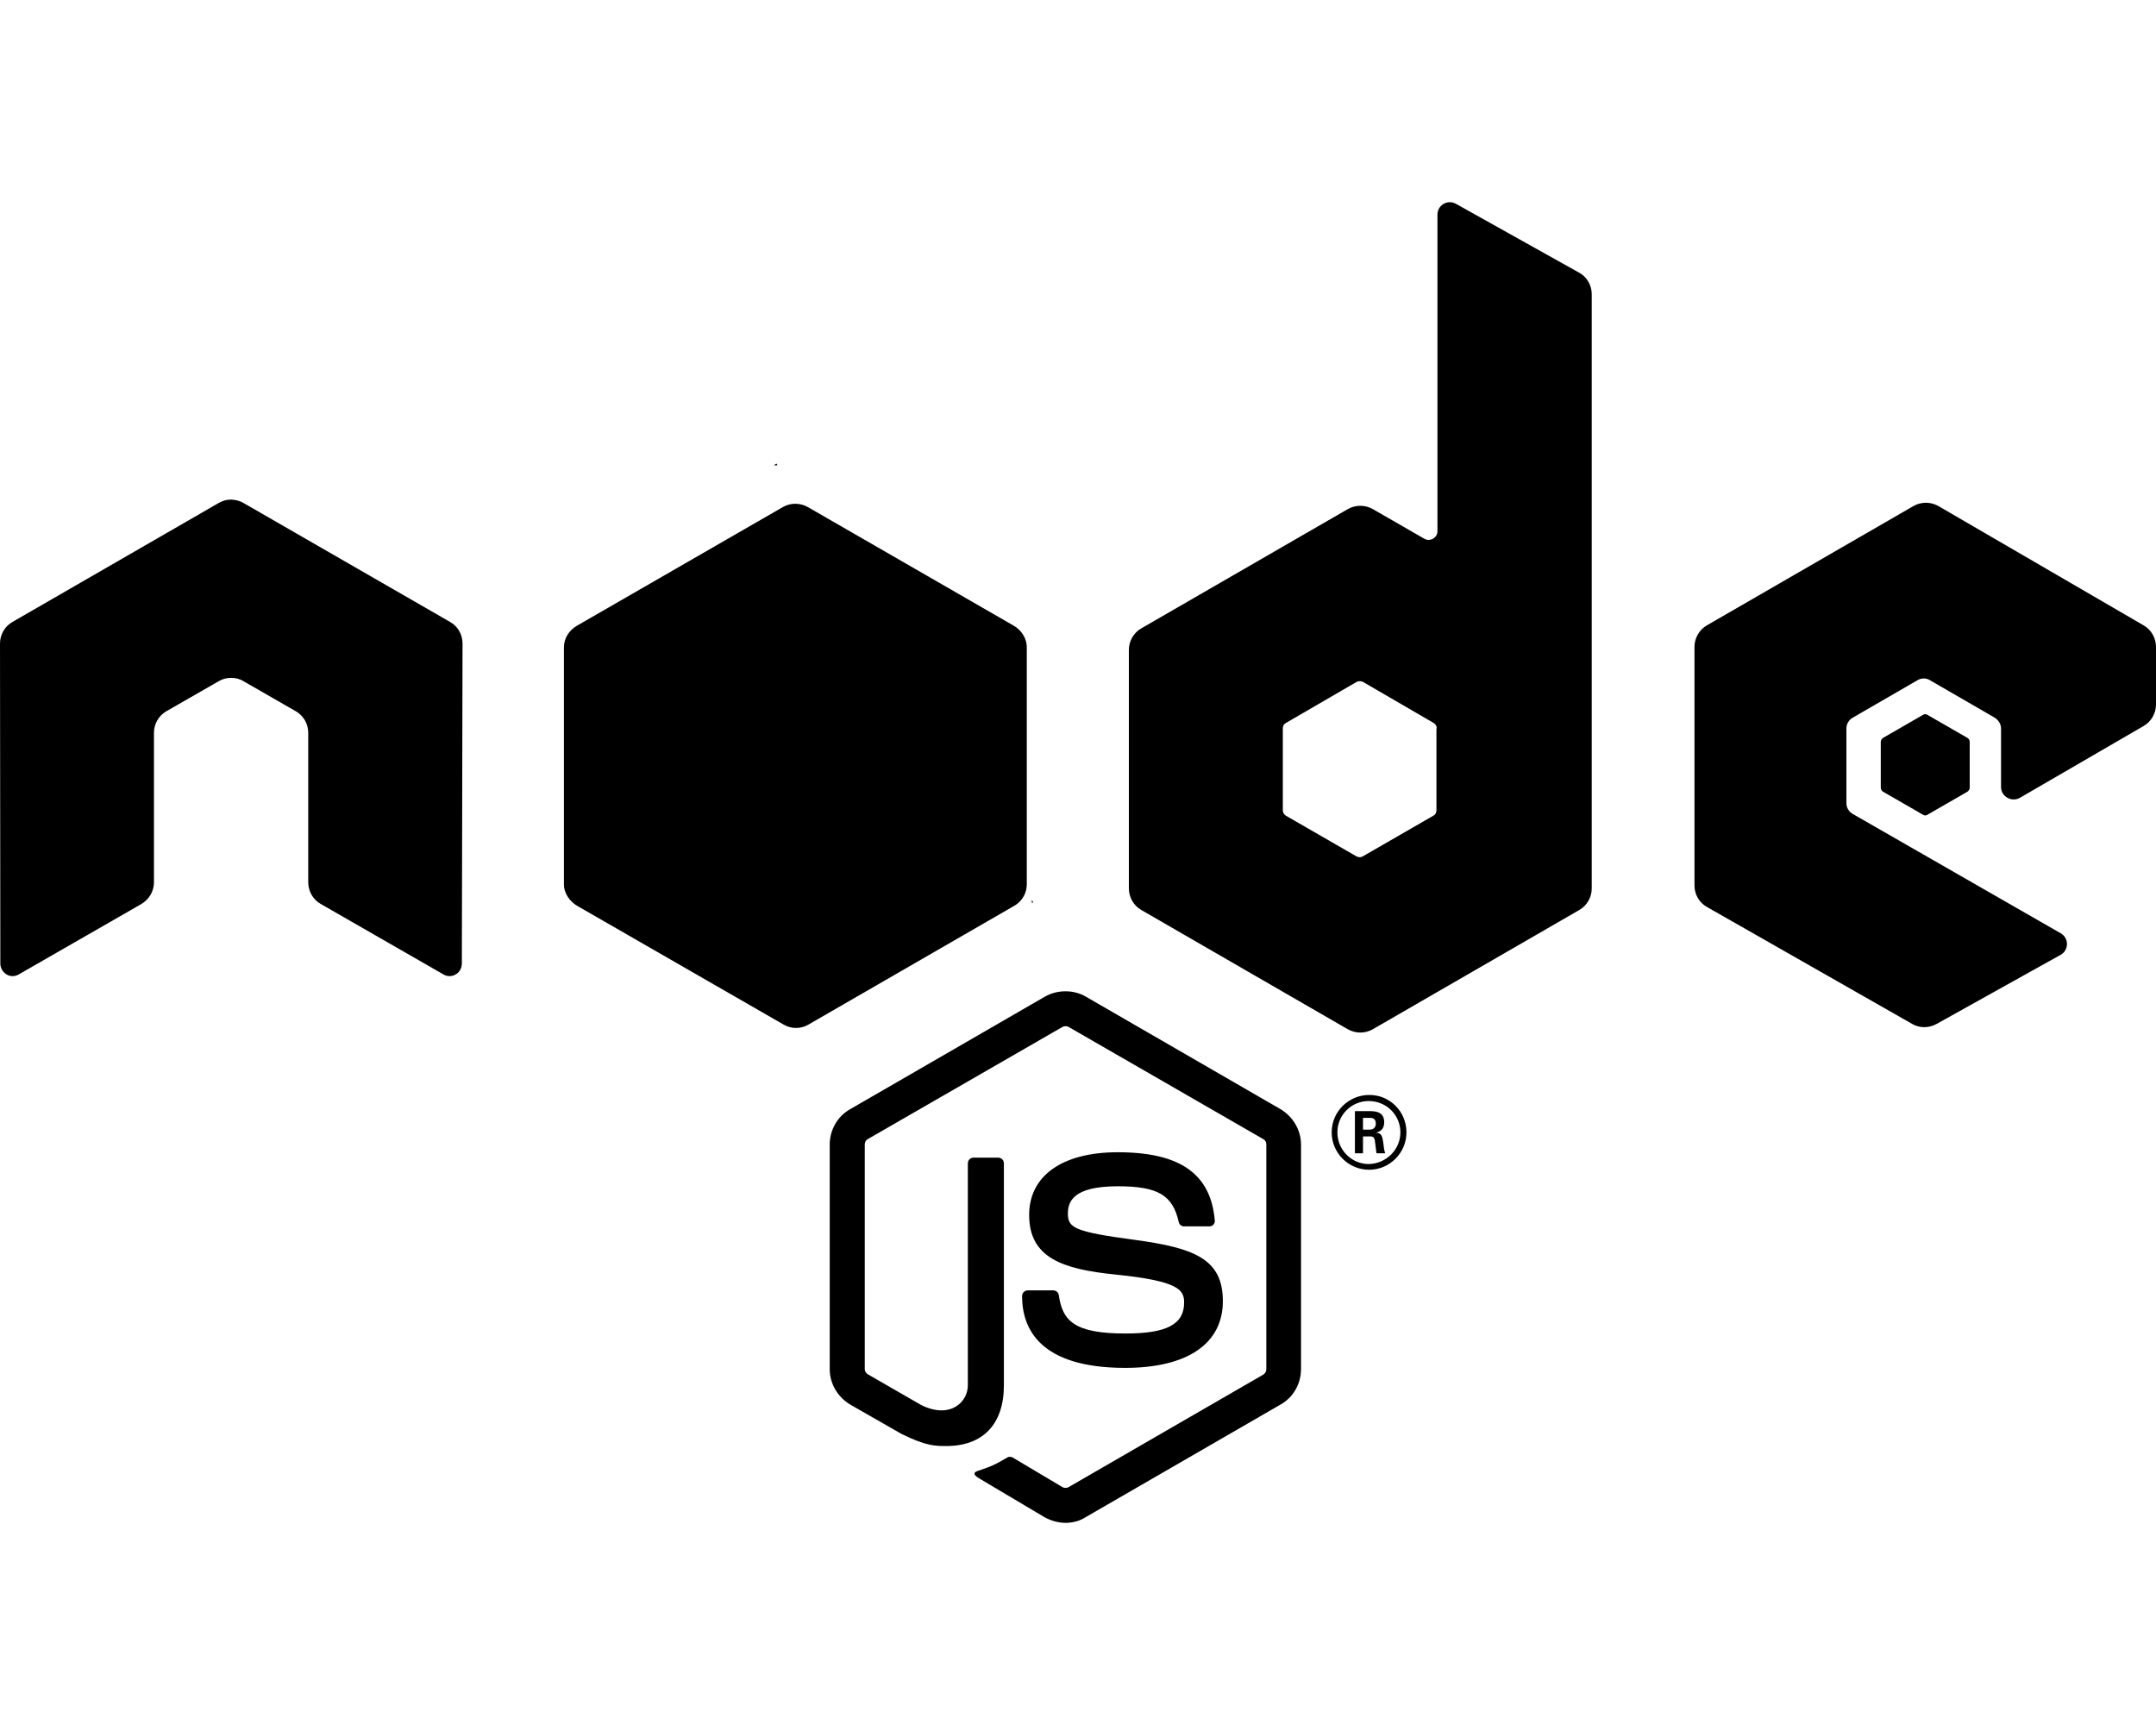
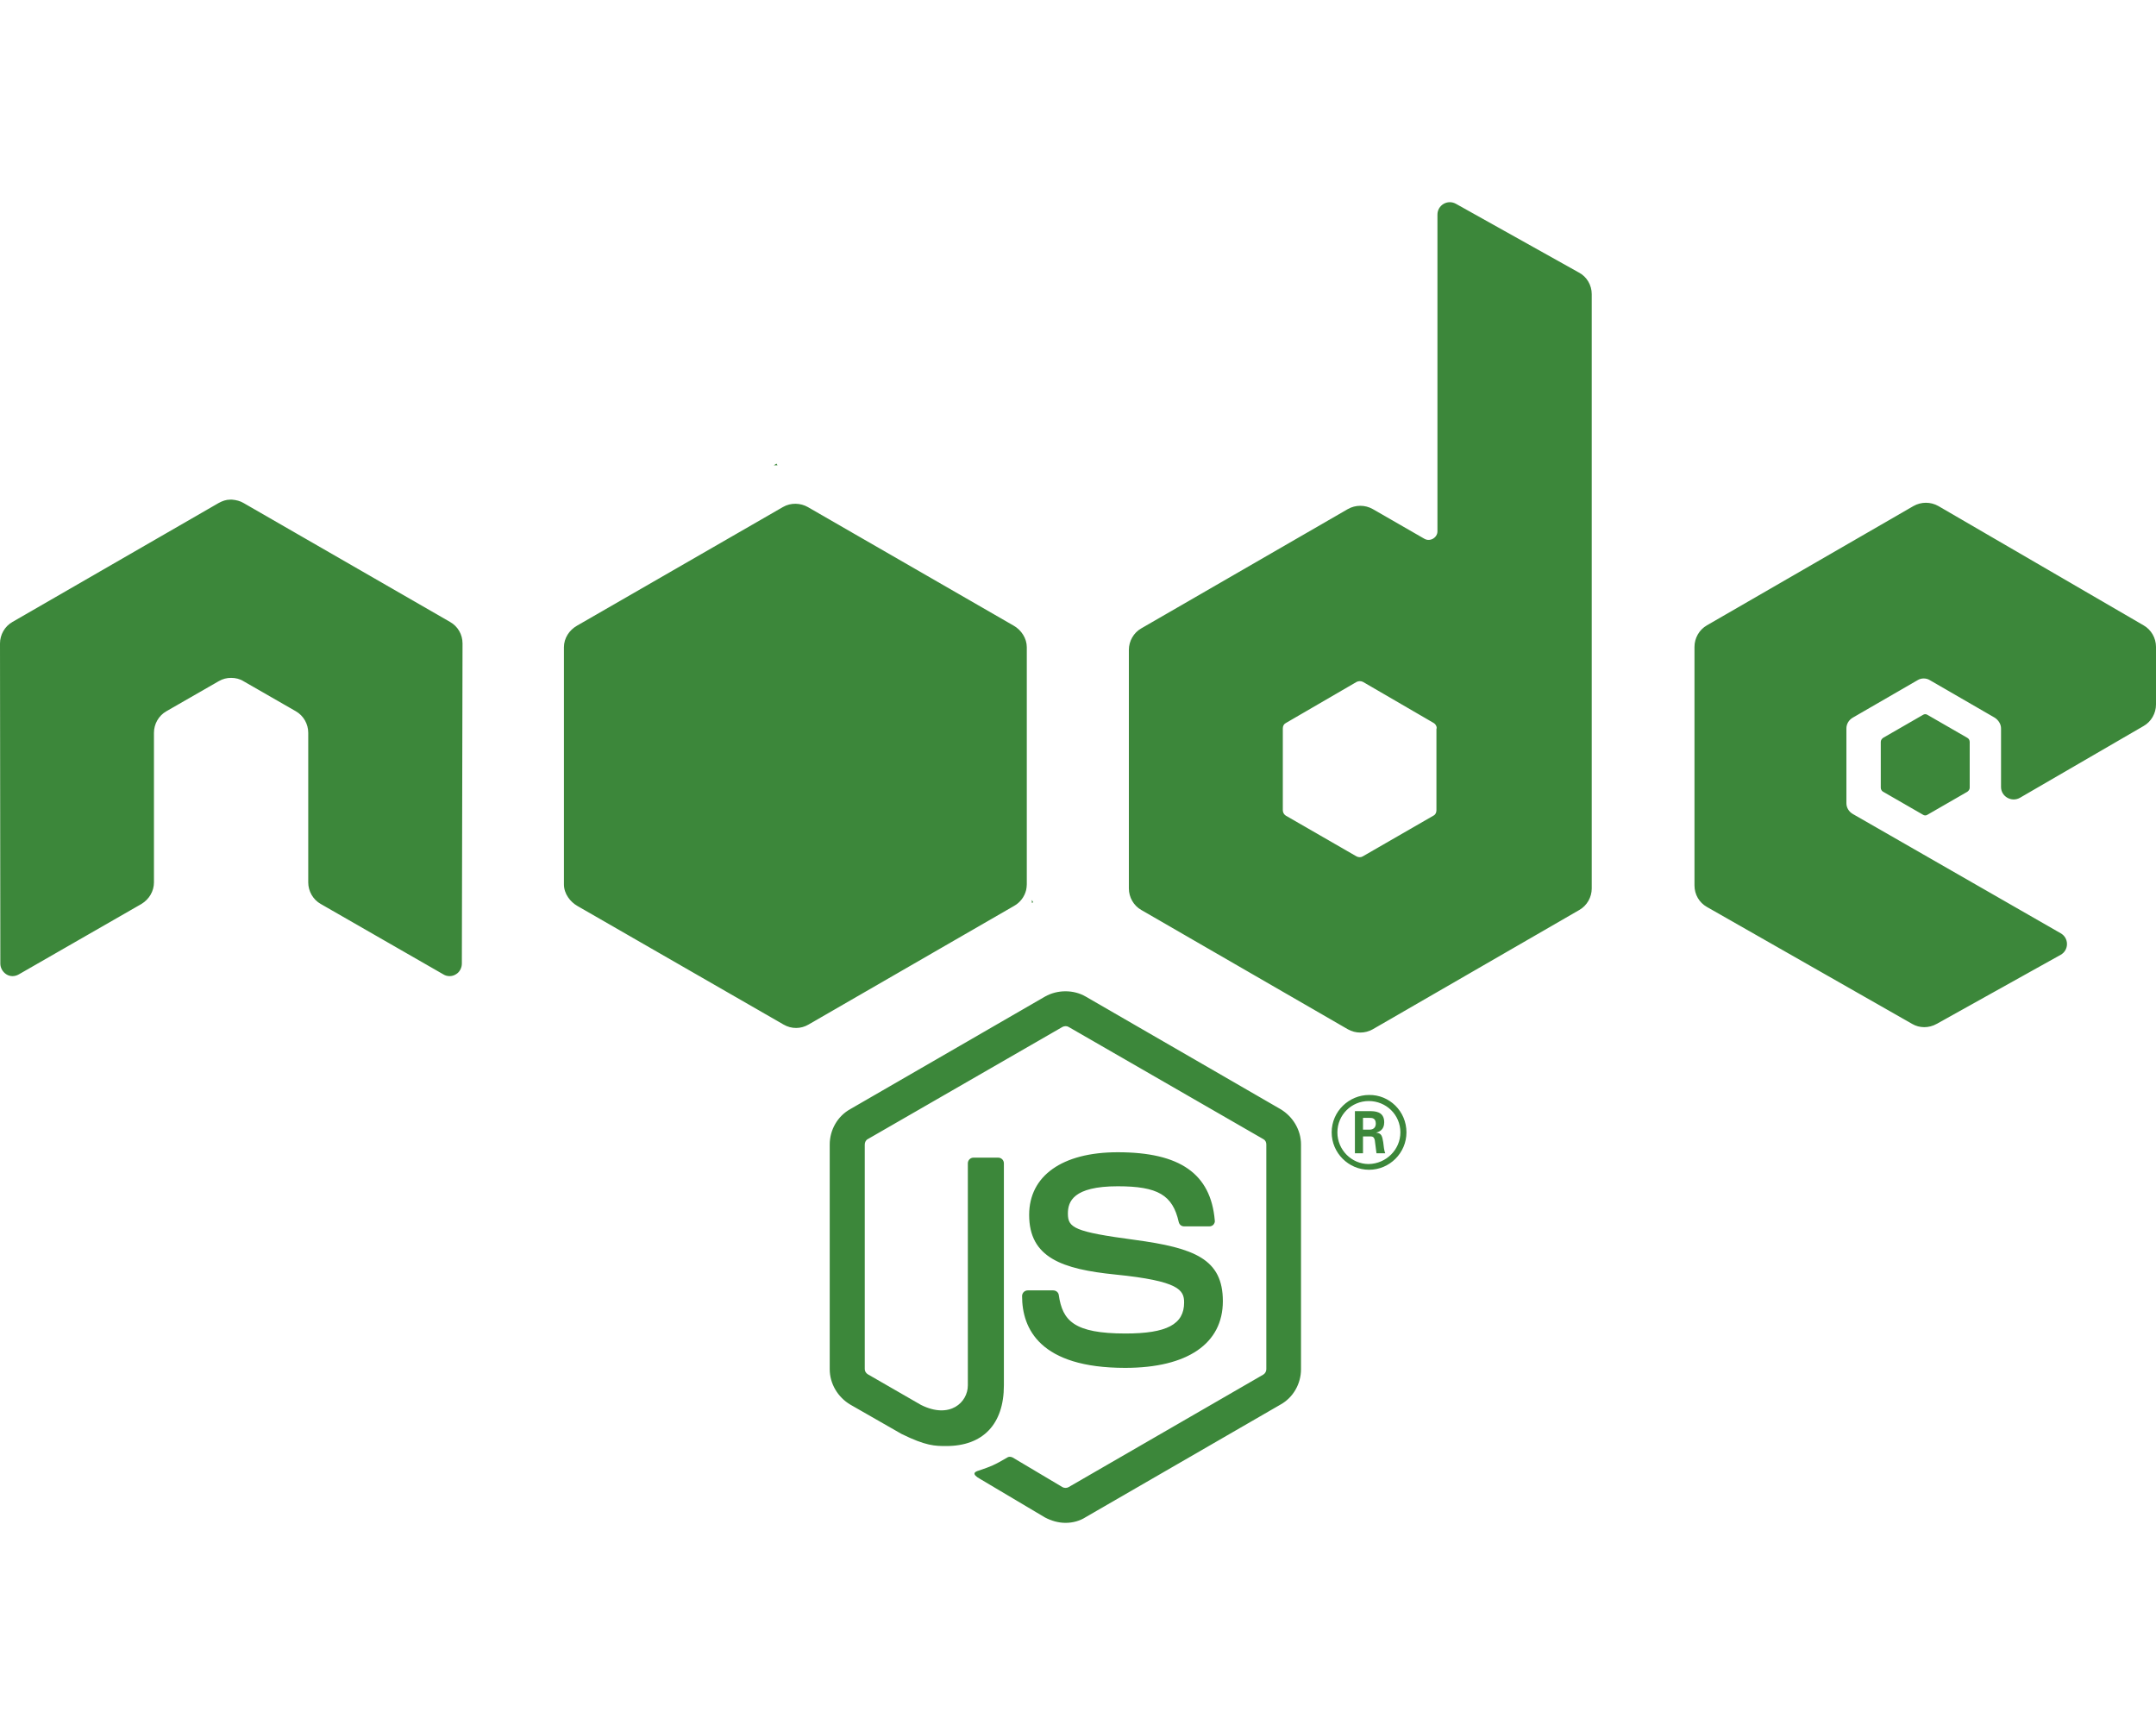
<svg xmlns="http://www.w3.org/2000/svg" aria-hidden="true" focusable="false" data-prefix="fab" data-icon="node" class="svg-inline--fa fa-node fa-w-20" role="img" viewBox="0 0 640 512">
-   <path fill="currentColor" d="M316.3 452c-2.1 0-4.2-.6-6.1-1.6L291 439c-2.9-1.6-1.5-2.2-.5-2.5 3.8-1.3 4.6-1.6 8.7-4 .4-.2 1-.1 1.4.1l14.8 8.8c.5.3 1.3.3 1.8 0L375 408c.5-.3.9-.9.9-1.6v-66.7c0-.7-.3-1.3-.9-1.6l-57.8-33.3c-.5-.3-1.2-.3-1.8 0l-57.8 33.3c-.6.3-.9 1-.9 1.6v66.7c0 .6.4 1.2.9 1.5l15.8 9.1c8.6 4.3 13.9-.8 13.9-5.8v-65.9c0-.9.7-1.7 1.7-1.7h7.3c.9 0 1.7.7 1.7 1.7v65.9c0 11.5-6.2 18-17.1 18-3.3 0-6 0-13.3-3.6l-15.2-8.7c-3.7-2.2-6.1-6.2-6.1-10.5v-66.7c0-4.3 2.3-8.4 6.1-10.5l57.8-33.4c3.7-2.1 8.5-2.1 12.1 0l57.8 33.4c3.7 2.2 6.1 6.2 6.1 10.5v66.7c0 4.3-2.3 8.4-6.1 10.5l-57.8 33.4c-1.7 1.1-3.8 1.7-6 1.7zm46.7-65.8c0-12.5-8.4-15.8-26.2-18.2-18-2.4-19.8-3.6-19.8-7.8 0-3.5 1.5-8.1 14.8-8.1 11.9 0 16.3 2.6 18.1 10.6.2.8.8 1.3 1.6 1.3h7.5c.5 0 .9-.2 1.2-.5.3-.4.5-.8.4-1.3-1.2-13.8-10.3-20.2-28.8-20.2-16.5 0-26.3 7-26.3 18.6 0 12.7 9.8 16.1 25.6 17.7 18.9 1.9 20.4 4.6 20.4 8.3 0 6.5-5.2 9.2-17.4 9.2-15.3 0-18.7-3.8-19.8-11.4-.1-.8-.8-1.4-1.7-1.4h-7.5c-.9 0-1.7.7-1.7 1.7 0 9.7 5.3 21.3 30.6 21.3 18.5 0 29-7.2 29-19.8zm54.5-50.1c0 6.1-5 11.1-11.1 11.1s-11.1-5-11.1-11.1c0-6.3 5.2-11.1 11.1-11.1 6-.1 11.1 4.8 11.1 11.1zm-1.8 0c0-5.2-4.2-9.3-9.4-9.3-5.1 0-9.3 4.1-9.3 9.3 0 5.2 4.2 9.4 9.3 9.4 5.2-.1 9.4-4.3 9.4-9.4zm-4.5 6.2h-2.6c-.1-.6-.5-3.8-.5-3.9-.2-.7-.4-1.1-1.3-1.1h-2.2v5h-2.4v-12.5h4.3c1.5 0 4.4 0 4.4 3.3 0 2.3-1.5 2.8-2.4 3.1 1.7.1 1.8 1.2 2.1 2.8.1 1 .3 2.7.6 3.3zm-2.8-8.8c0-1.7-1.2-1.7-1.8-1.7h-2v3.5h1.9c1.6 0 1.9-1.1 1.9-1.8zM137.3 191c0-2.7-1.4-5.1-3.7-6.4l-61.3-35.3c-1-.6-2.2-.9-3.4-1h-.6c-1.2 0-2.3.4-3.4 1L3.7 184.6C1.4 185.9 0 188.4 0 191l.1 95c0 1.3.7 2.5 1.8 3.2 1.1.7 2.5.7 3.7 0L42 268.3c2.3-1.4 3.7-3.8 3.7-6.4v-44.4c0-2.6 1.4-5.1 3.7-6.4l15.5-8.9c1.2-.7 2.4-1 3.7-1 1.3 0 2.6.3 3.7 1l15.5 8.9c2.3 1.3 3.7 3.8 3.7 6.4v44.4c0 2.6 1.4 5.1 3.7 6.4l36.4 20.9c1.1.7 2.6.7 3.7 0 1.1-.6 1.8-1.9 1.8-3.2l.2-95zM472.5 87.3v176.4c0 2.6-1.4 5.1-3.7 6.4l-61.3 35.4c-2.3 1.3-5.1 1.3-7.4 0l-61.3-35.4c-2.3-1.3-3.7-3.8-3.7-6.4v-70.8c0-2.6 1.4-5.1 3.7-6.4l61.3-35.4c2.3-1.3 5.1-1.3 7.4 0l15.3 8.8c1.7 1 3.9-.3 3.9-2.2v-94c0-2.8 3-4.6 5.5-3.2l36.5 20.4c2.3 1.2 3.8 3.7 3.8 6.4zm-46 128.9c0-.7-.4-1.3-.9-1.6l-21-12.2c-.6-.3-1.3-.3-1.9 0l-21 12.2c-.6.3-.9.9-.9 1.6v24.3c0 .7.4 1.3.9 1.6l21 12.1c.6.3 1.3.3 1.8 0l21-12.1c.6-.3.9-.9.9-1.6v-24.3zm209.8-.7c2.3-1.3 3.7-3.8 3.7-6.4V192c0-2.6-1.4-5.1-3.7-6.4l-60.9-35.4c-2.3-1.3-5.1-1.3-7.4 0l-61.3 35.4c-2.3 1.3-3.7 3.8-3.7 6.4v70.8c0 2.7 1.4 5.1 3.7 6.4l60.9 34.7c2.2 1.3 5 1.3 7.3 0l36.8-20.5c2.5-1.4 2.5-5 0-6.4L550 241.6c-1.2-.7-1.9-1.9-1.9-3.2v-22.2c0-1.3.7-2.5 1.9-3.2l19.2-11.1c1.1-.7 2.6-.7 3.7 0l19.2 11.1c1.1.7 1.9 1.9 1.9 3.2v17.4c0 2.8 3.1 4.6 5.6 3.2l36.7-21.3zM559 219c-.4.3-.7.7-.7 1.2v13.6c0 .5.3 1 .7 1.2l11.8 6.8c.4.3 1 .3 1.4 0L584 235c.4-.3.7-.7.7-1.2v-13.6c0-.5-.3-1-.7-1.2l-11.8-6.8c-.4-.3-1-.3-1.4 0L559 219zm-254.2 43.5v-70.4c0-2.6-1.6-5.1-3.9-6.4l-61.1-35.2c-2.1-1.2-5-1.4-7.4 0l-61.1 35.2c-2.3 1.3-3.9 3.7-3.9 6.4v70.4c0 2.8 1.9 5.2 4 6.4l61.2 35.2c2.4 1.4 5.2 1.3 7.4 0l61-35.2c1.8-1 3.1-2.7 3.6-4.7.1-.5.2-1.1.2-1.7zm-74.3-124.9l-.8.5h1.1l-.3-.5zm76.2 130.2l-.4-.7v.9l.4-.2z" />
+   <path fill="#3C873A" d="M316.3 452c-2.1 0-4.2-.6-6.1-1.6L291 439c-2.9-1.6-1.5-2.2-.5-2.5 3.8-1.3 4.6-1.6 8.7-4 .4-.2 1-.1 1.4.1l14.8 8.8c.5.3 1.3.3 1.8 0L375 408c.5-.3.9-.9.9-1.6v-66.7c0-.7-.3-1.3-.9-1.6l-57.8-33.3c-.5-.3-1.2-.3-1.8 0l-57.8 33.3c-.6.3-.9 1-.9 1.6v66.7c0 .6.4 1.2.9 1.5l15.8 9.1c8.6 4.3 13.9-.8 13.9-5.8v-65.9c0-.9.7-1.7 1.7-1.7h7.3c.9 0 1.7.7 1.7 1.7v65.9c0 11.5-6.2 18-17.1 18-3.3 0-6 0-13.3-3.6l-15.2-8.7c-3.7-2.2-6.1-6.2-6.1-10.5v-66.7c0-4.3 2.3-8.4 6.1-10.5l57.8-33.4c3.7-2.1 8.5-2.1 12.1 0l57.8 33.4c3.7 2.2 6.1 6.2 6.1 10.5v66.7c0 4.3-2.3 8.4-6.1 10.5l-57.8 33.4c-1.7 1.1-3.8 1.7-6 1.7zm46.7-65.8c0-12.5-8.4-15.8-26.2-18.2-18-2.4-19.8-3.6-19.8-7.8 0-3.5 1.5-8.1 14.8-8.1 11.9 0 16.3 2.6 18.1 10.6.2.8.8 1.3 1.6 1.3h7.5c.5 0 .9-.2 1.2-.5.3-.4.5-.8.4-1.3-1.2-13.8-10.3-20.2-28.8-20.2-16.5 0-26.3 7-26.3 18.6 0 12.7 9.8 16.1 25.6 17.7 18.9 1.9 20.4 4.6 20.4 8.3 0 6.5-5.2 9.2-17.4 9.2-15.3 0-18.7-3.8-19.8-11.4-.1-.8-.8-1.4-1.7-1.4h-7.5c-.9 0-1.7.7-1.7 1.7 0 9.7 5.3 21.3 30.6 21.3 18.5 0 29-7.2 29-19.8zm54.5-50.1c0 6.1-5 11.1-11.1 11.1s-11.1-5-11.1-11.1c0-6.3 5.2-11.1 11.1-11.1 6-.1 11.1 4.8 11.1 11.1zm-1.8 0c0-5.2-4.2-9.3-9.4-9.3-5.1 0-9.3 4.1-9.3 9.3 0 5.2 4.2 9.4 9.3 9.4 5.2-.1 9.4-4.3 9.4-9.4zm-4.5 6.2h-2.6c-.1-.6-.5-3.8-.5-3.9-.2-.7-.4-1.1-1.3-1.1h-2.2v5h-2.4v-12.5h4.3c1.5 0 4.4 0 4.4 3.3 0 2.3-1.5 2.8-2.4 3.1 1.7.1 1.8 1.2 2.1 2.8.1 1 .3 2.7.6 3.3zm-2.8-8.8c0-1.7-1.2-1.7-1.8-1.7h-2v3.5h1.9c1.6 0 1.9-1.1 1.9-1.8zM137.3 191c0-2.7-1.4-5.1-3.7-6.4l-61.3-35.3c-1-.6-2.2-.9-3.4-1h-.6c-1.2 0-2.3.4-3.4 1L3.7 184.6C1.4 185.9 0 188.4 0 191l.1 95c0 1.3.7 2.5 1.8 3.2 1.1.7 2.5.7 3.7 0L42 268.3c2.3-1.4 3.7-3.8 3.7-6.4v-44.4c0-2.6 1.4-5.1 3.7-6.4l15.5-8.9c1.2-.7 2.4-1 3.7-1 1.3 0 2.6.3 3.7 1l15.5 8.9c2.3 1.3 3.7 3.8 3.7 6.4v44.4c0 2.6 1.4 5.1 3.7 6.4l36.4 20.9c1.1.7 2.6.7 3.7 0 1.1-.6 1.8-1.9 1.8-3.2l.2-95zM472.5 87.3v176.4c0 2.6-1.4 5.1-3.7 6.4l-61.3 35.4c-2.3 1.3-5.1 1.3-7.4 0l-61.3-35.4c-2.3-1.3-3.7-3.8-3.7-6.4v-70.8c0-2.6 1.4-5.1 3.7-6.4l61.3-35.4c2.3-1.3 5.1-1.3 7.4 0l15.3 8.8c1.7 1 3.9-.3 3.9-2.2v-94c0-2.8 3-4.6 5.5-3.2l36.5 20.4c2.3 1.2 3.8 3.7 3.8 6.4zm-46 128.9c0-.7-.4-1.3-.9-1.6l-21-12.2c-.6-.3-1.3-.3-1.9 0l-21 12.2c-.6.3-.9.9-.9 1.6v24.3c0 .7.4 1.3.9 1.6l21 12.1c.6.3 1.3.3 1.8 0l21-12.1c.6-.3.9-.9.9-1.6v-24.3zm209.8-.7c2.3-1.3 3.7-3.8 3.7-6.4V192c0-2.6-1.4-5.1-3.7-6.4l-60.9-35.4c-2.3-1.3-5.1-1.3-7.4 0l-61.3 35.4c-2.3 1.3-3.7 3.8-3.7 6.4v70.8c0 2.7 1.4 5.1 3.7 6.4l60.9 34.7c2.2 1.3 5 1.3 7.3 0l36.8-20.5c2.5-1.4 2.5-5 0-6.4L550 241.6c-1.2-.7-1.9-1.9-1.9-3.2v-22.2c0-1.3.7-2.5 1.9-3.2l19.2-11.1c1.1-.7 2.6-.7 3.7 0l19.2 11.1c1.1.7 1.9 1.9 1.9 3.2v17.4c0 2.8 3.1 4.6 5.6 3.2l36.7-21.3zM559 219c-.4.3-.7.7-.7 1.2v13.6c0 .5.3 1 .7 1.2l11.8 6.8c.4.3 1 .3 1.4 0L584 235c.4-.3.7-.7.7-1.2v-13.6c0-.5-.3-1-.7-1.2l-11.8-6.8c-.4-.3-1-.3-1.4 0L559 219zm-254.2 43.5v-70.4c0-2.6-1.6-5.1-3.9-6.4l-61.1-35.2c-2.1-1.2-5-1.4-7.4 0l-61.1 35.2c-2.3 1.3-3.9 3.7-3.9 6.4v70.4c0 2.8 1.9 5.2 4 6.4l61.2 35.2c2.4 1.4 5.2 1.3 7.4 0l61-35.2c1.8-1 3.1-2.7 3.6-4.7.1-.5.2-1.1.2-1.7zm-74.3-124.9l-.8.5h1.1l-.3-.5zm76.2 130.2l-.4-.7v.9l.4-.2z" />
</svg>
